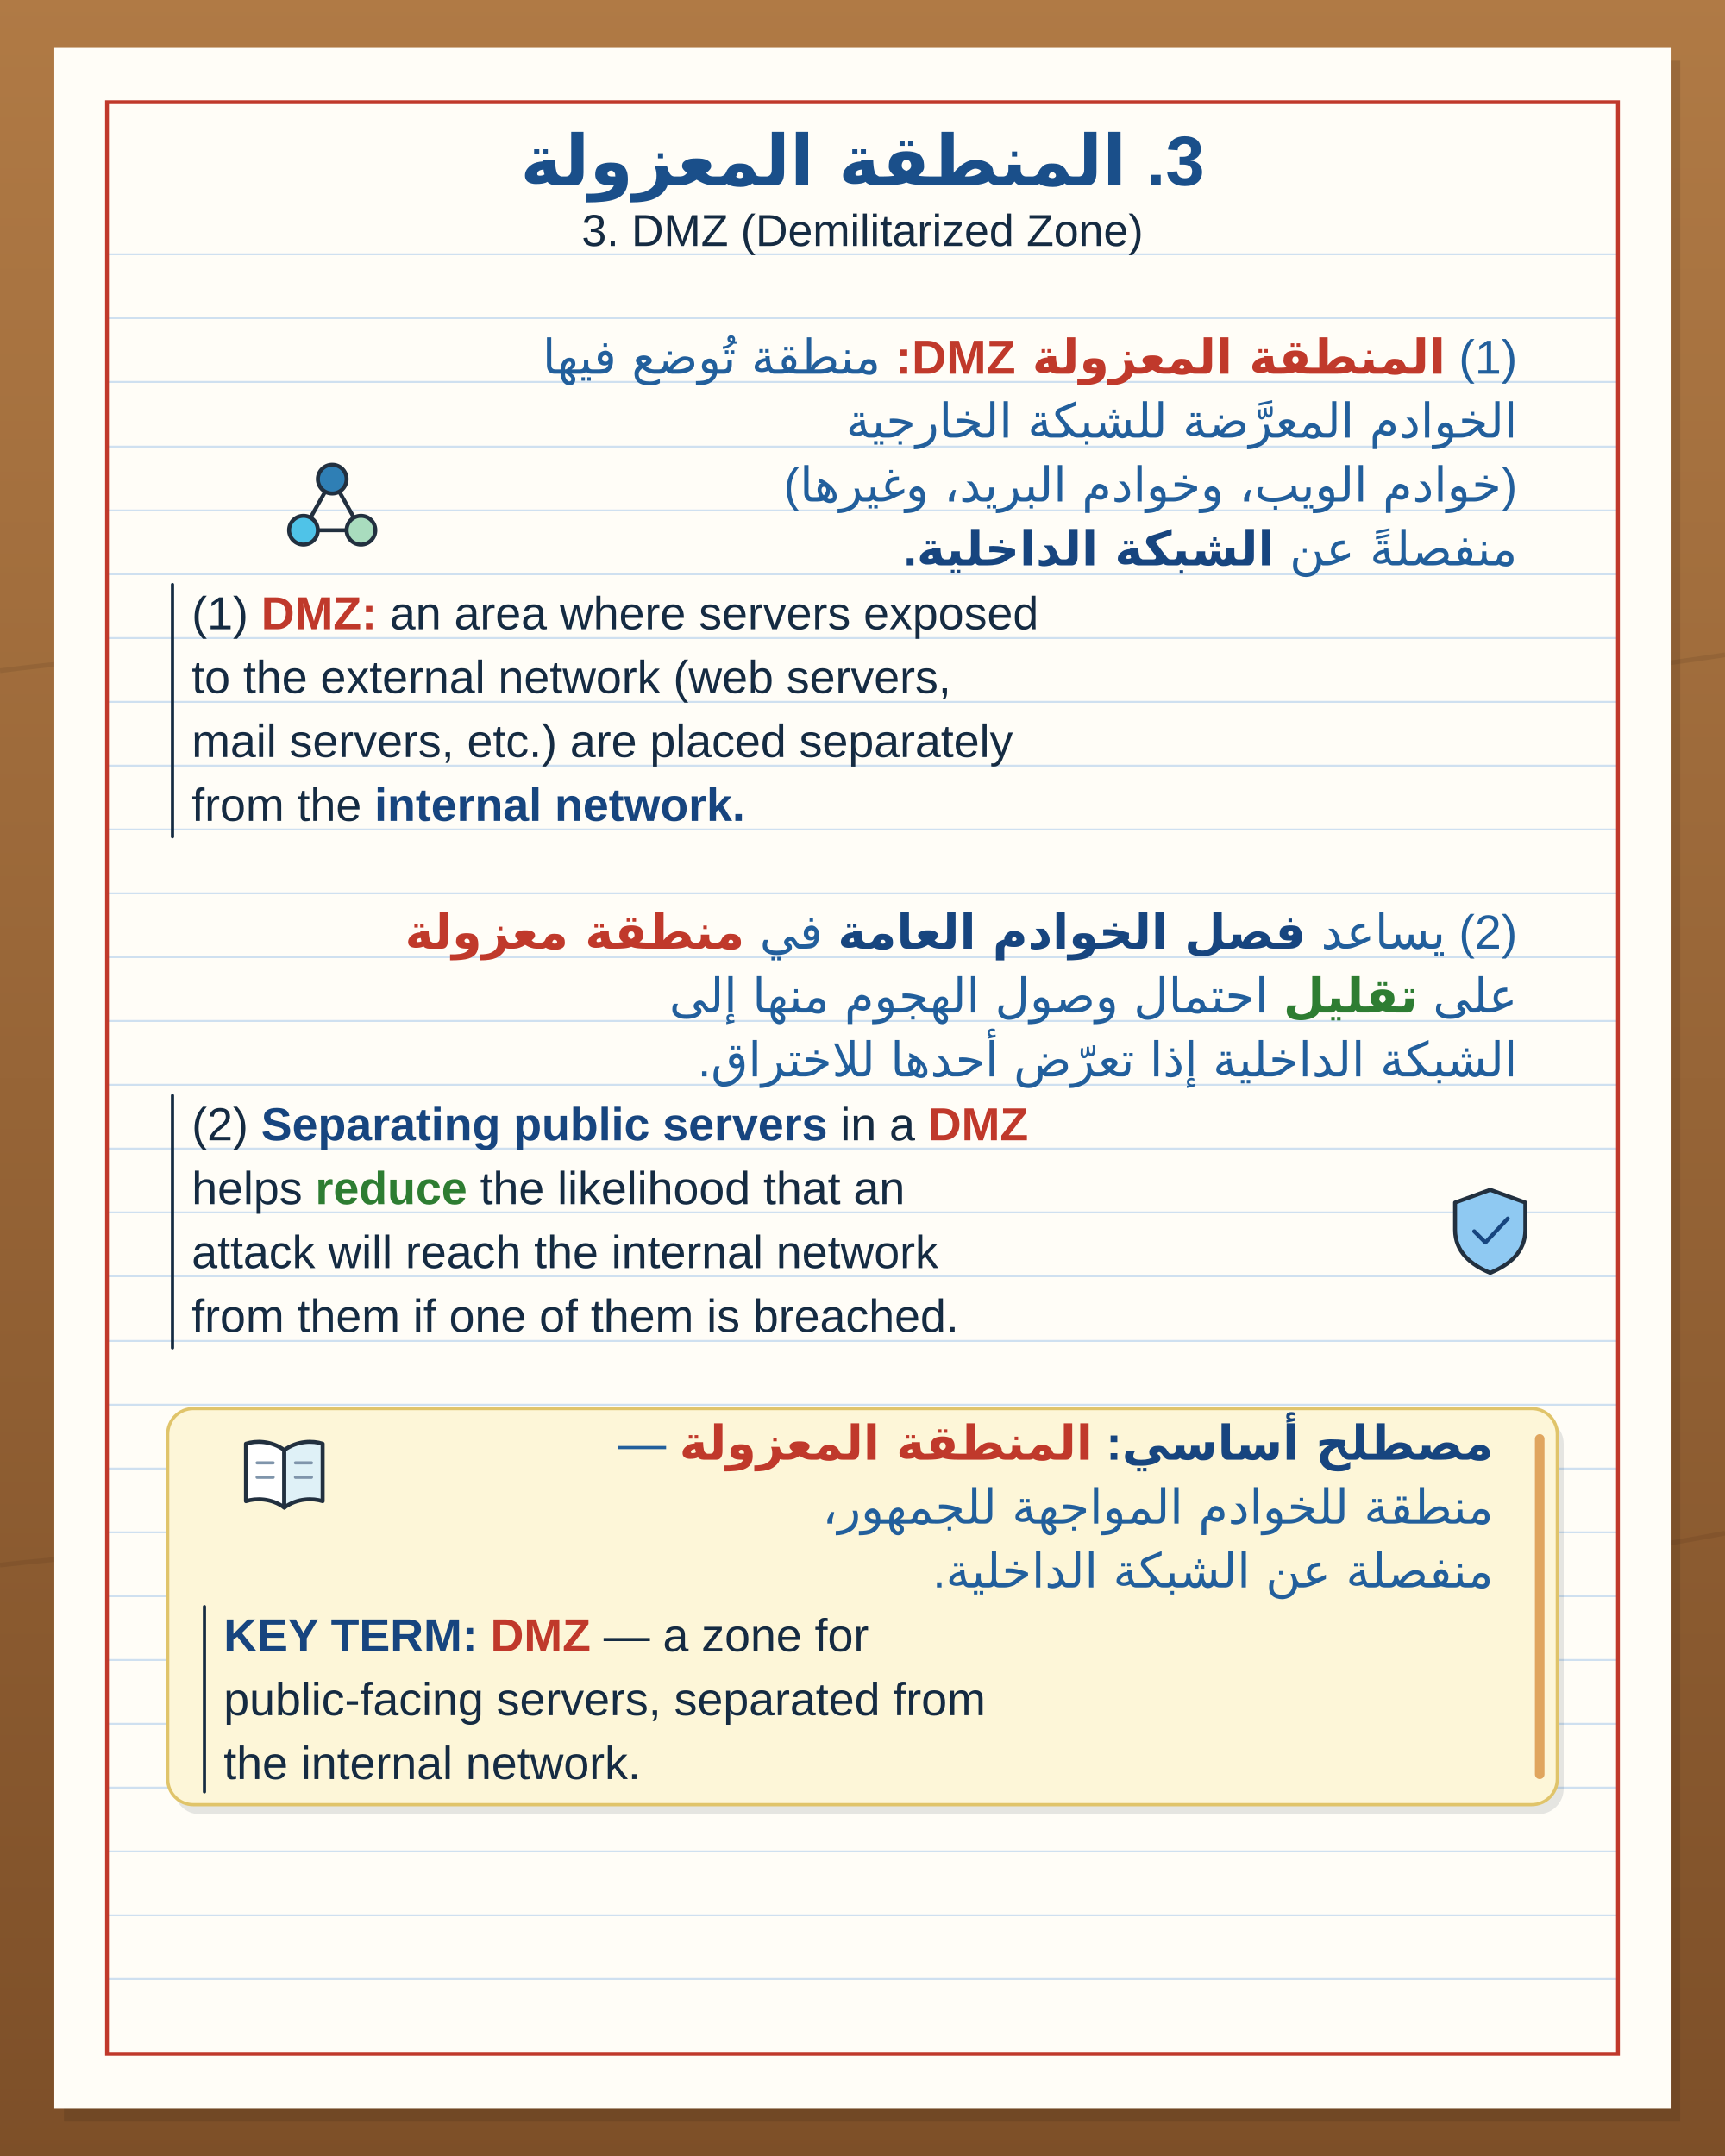
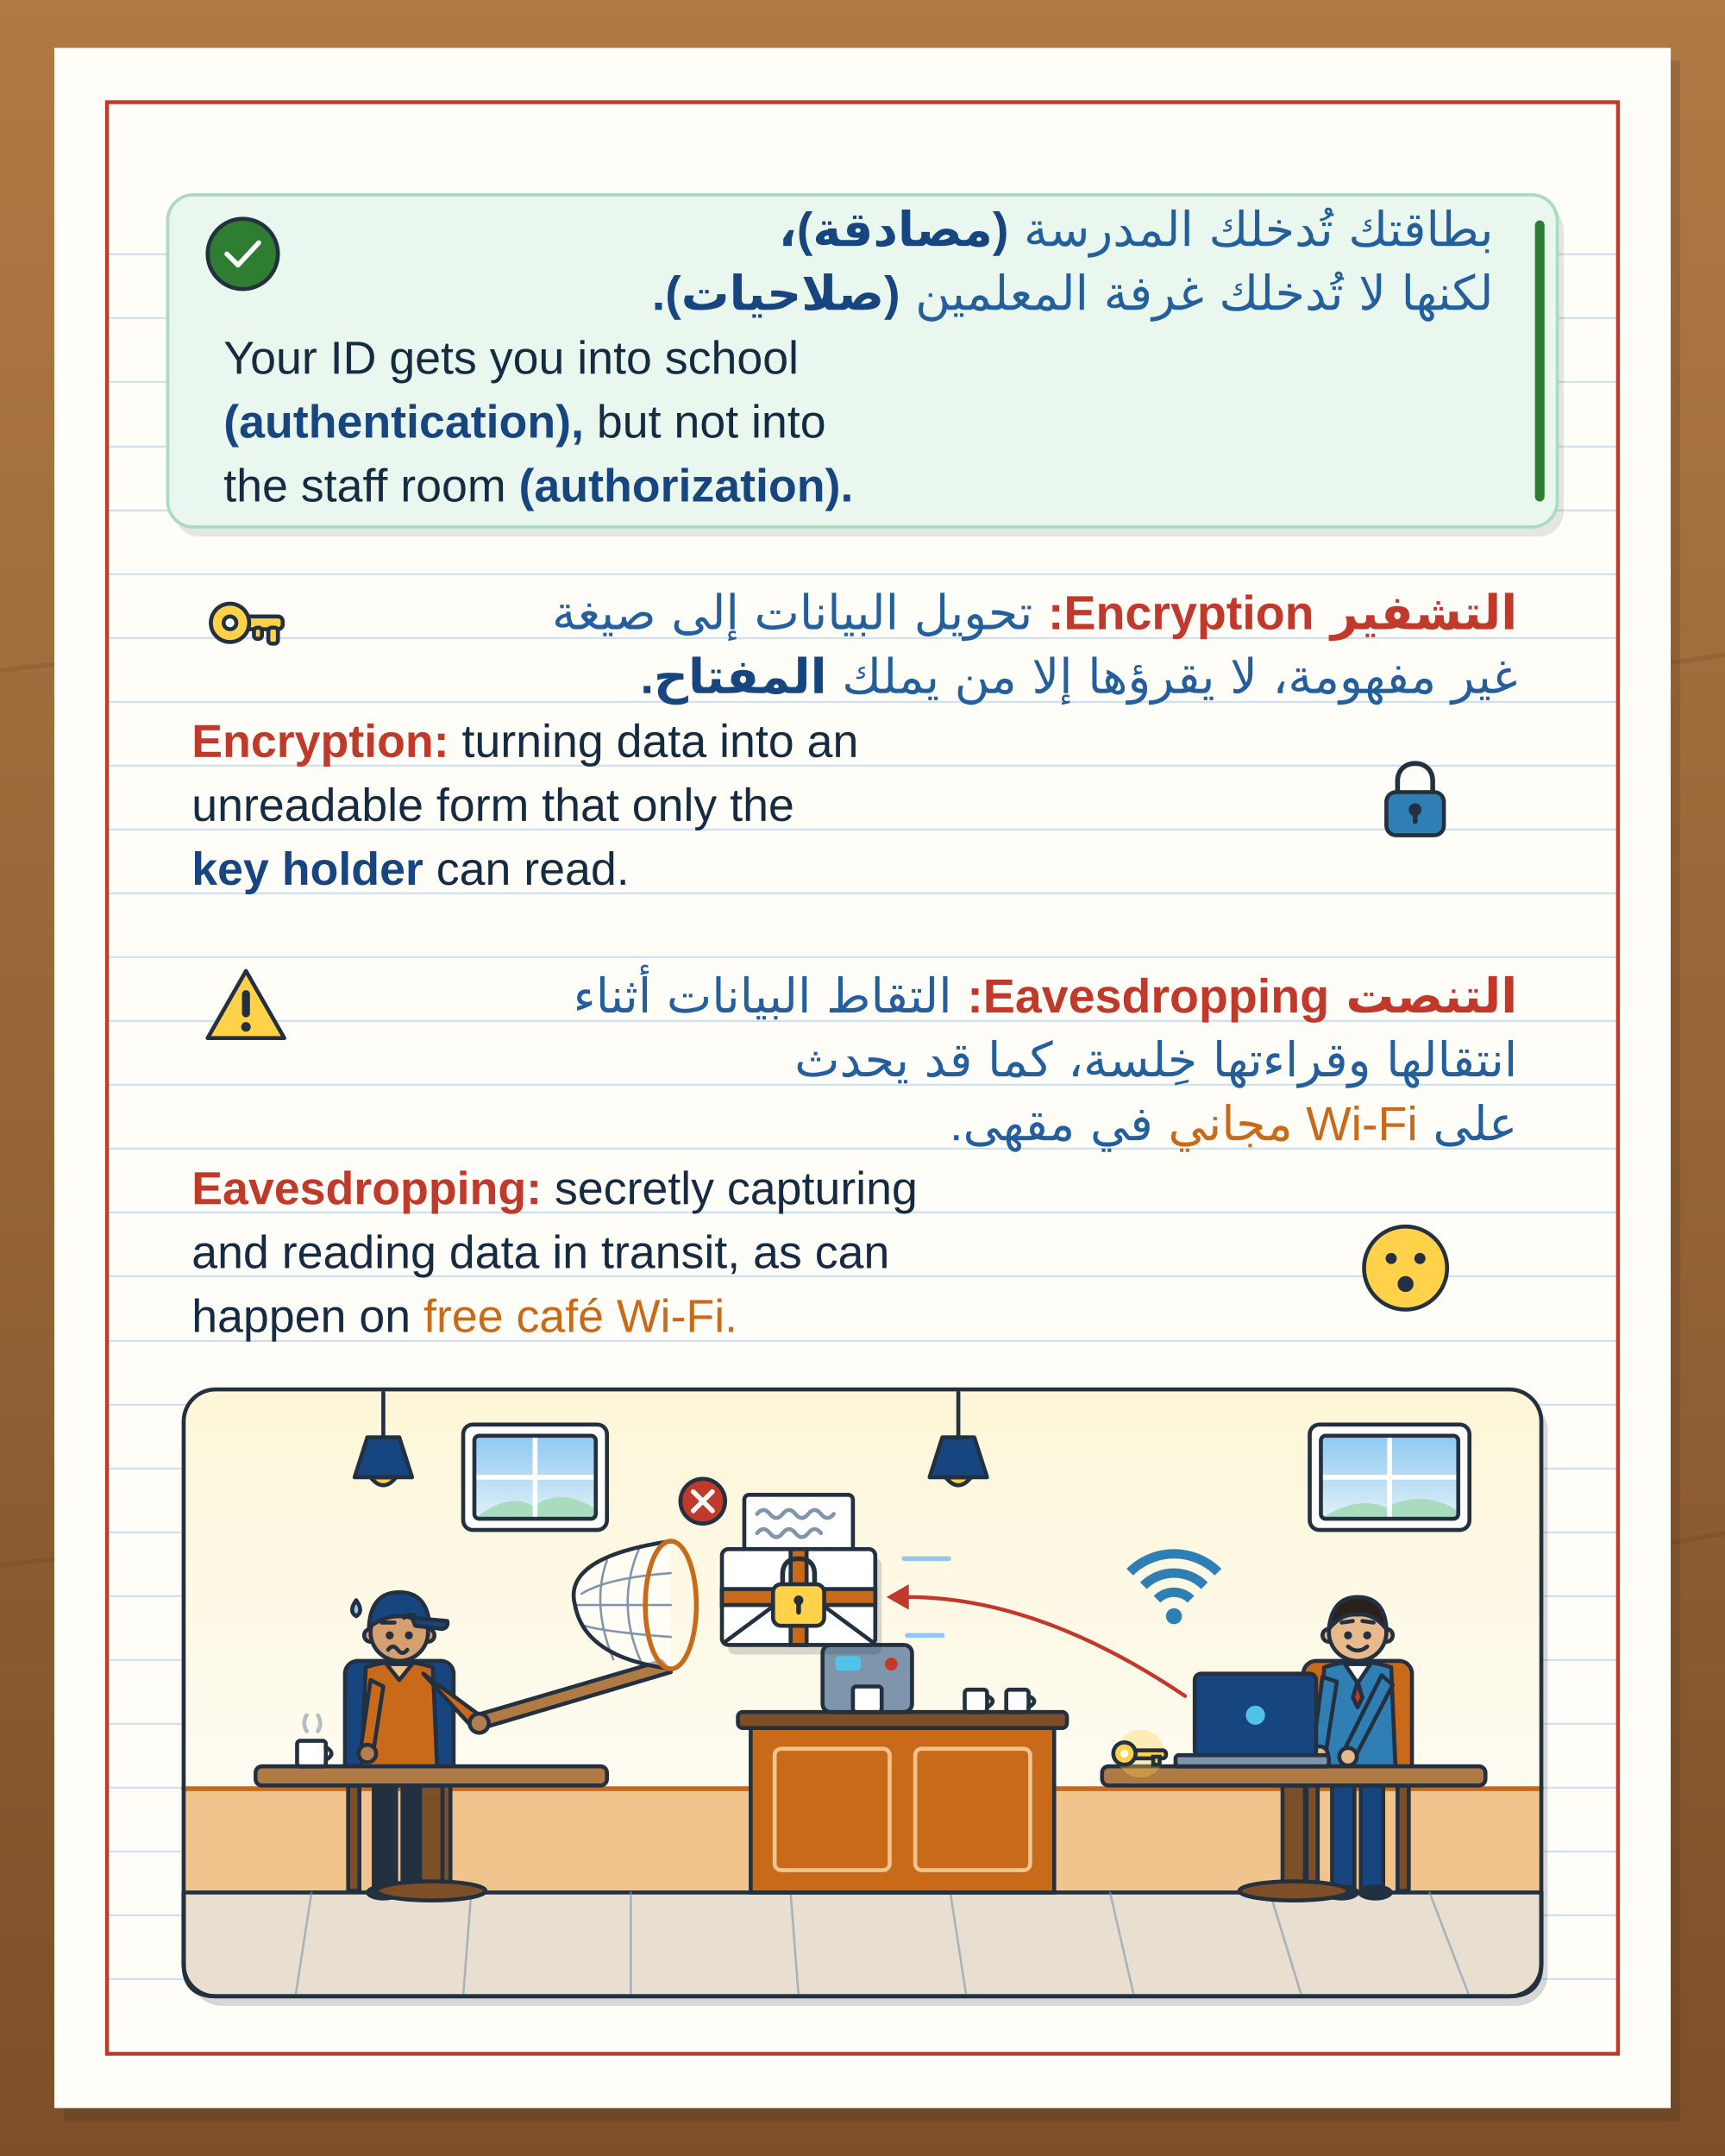
<svg xmlns="http://www.w3.org/2000/svg" width="1080" height="1350" viewBox="0 0 1080 1350" preserveAspectRatio="xMidYMid meet" style="width:100%;height:auto;max-width:1080px;display:block;margin:0 auto;">
  <defs>
    <linearGradient id="pmDesk" x1="0" y1="0" x2="0" y2="1">
      <stop offset="0" stop-color="#b07a45" />
      <stop offset="1" stop-color="#7d4f28" />
    </linearGradient>
    <pattern id="pmRules" x="0" y="120" width="1080" height="40" patternUnits="userSpaceOnUse">
      <line x1="0" y1="39.5" x2="1080" y2="39.5" stroke="#cfe0f0" stroke-width="1.4" />
    </pattern>
  </defs>
  <rect x="0" y="0" width="1080" height="1350" fill="url(#pmDesk)" />
  <path d="M0 420 C 300 380, 700 470, 1080 410" fill="none" stroke="#3a2411" stroke-width="3" opacity=".12" />
  <path d="M0 980 C 350 940, 720 1030, 1080 960" fill="none" stroke="#3a2411" stroke-width="3" opacity=".12" />
  <rect x="40" y="38" width="1012" height="1290" fill="#3a2411" opacity=".18" />
  <rect x="34" y="30" width="1012" height="1290" fill="#fffdf7" />
  <rect x="67" y="120" width="946" height="1152" fill="url(#pmRules)" />
  <rect x="67" y="64" width="946" height="1222" fill="none" stroke="#c0392b" stroke-width="2.4" />
-   <rect x="109" y="888" width="870" height="248" rx="16" fill="#22303f" opacity=".12" />
-   <rect x="105" y="882" width="870" height="248" rx="16" fill="#fdf6d8" stroke="#e0c46a" stroke-width="2" />
-   <rect x="961" y="898" width="6" height="216" rx="3" fill="#e0a55e" />
-   <line x1="108" y1="366" x2="108" y2="524" stroke="#152b42" stroke-width="2" stroke-linecap="round" />
-   <line x1="108" y1="686" x2="108" y2="844" stroke="#152b42" stroke-width="2" stroke-linecap="round" />
-   <line x1="128" y1="1006" x2="128" y2="1122" stroke="#152b42" stroke-width="2" stroke-linecap="round" />
-   <g transform="translate(180 288)">
-     <line x1="28" y1="12" x2="10" y2="44" stroke="#22303f" stroke-width="2.5" stroke-linecap="round" />
-     <line x1="28" y1="12" x2="46" y2="44" stroke="#22303f" stroke-width="2.5" stroke-linecap="round" />
-     <line x1="10" y1="44" x2="46" y2="44" stroke="#22303f" stroke-width="2.5" stroke-linecap="round" />
-     <circle cx="28" cy="12" r="9" fill="#2f7fb5" stroke="#22303f" stroke-width="2.5" />
-     <circle cx="10" cy="44" r="9" fill="#4fc3e8" stroke="#22303f" stroke-width="2.5" />
-     <circle cx="46" cy="44" r="9" fill="#a9dcbe" stroke="#22303f" stroke-width="2.5" />
-   </g>
-   <g transform="translate(905 742)">
-     <path d="M28 3 L50 11 L50 28 C50 42 40 50 28 55 C16 50 6 42 6 28 L6 11 Z" fill="#8fc9f2" stroke="#22303f" stroke-width="2.5" stroke-linejoin="round" />
-     <path d="M18 29 L25 36 L39 21" fill="none" stroke="#17457f" stroke-width="2.5" stroke-linecap="round" stroke-linejoin="round" />
-   </g>
-   <g transform="translate(150 894)">
-     <path d="M28 14 C20 8 10 8 4 10 L4 46 C10 44 20 44 28 50 Z" fill="#ffffff" stroke="#22303f" stroke-width="2.5" stroke-linejoin="round" />
-     <path d="M28 14 C36 8 46 8 52 10 L52 46 C46 44 36 44 28 50 Z" fill="#dff1f7" stroke="#22303f" stroke-width="2.5" stroke-linejoin="round" />
-     <line x1="11" y1="22" x2="21" y2="22" stroke="#7f95ab" stroke-width="2" stroke-linecap="round" />
-     <line x1="11" y1="31" x2="21" y2="31" stroke="#7f95ab" stroke-width="2" stroke-linecap="round" />
-     <line x1="35" y1="22" x2="45" y2="22" stroke="#7f95ab" stroke-width="2" stroke-linecap="round" />
-     <line x1="35" y1="31" x2="45" y2="31" stroke="#7f95ab" stroke-width="2" stroke-linecap="round" />
-   </g>
-   <text x="540" y="116" direction="rtl" unicode-bidi="plaintext" text-anchor="middle" font-family="Tahoma, Arial, Segoe UI, sans-serif" font-size="44" font-weight="bold" fill="#1a4f8a">3. المنطقة المعزولة</text>
-   <text x="540" y="154" direction="ltr" unicode-bidi="plaintext" text-anchor="middle" font-family="Segoe Print, Comic Sans MS, Arial, sans-serif" font-size="28" fill="#152b42">3. DMZ (Demilitarized Zone)</text>
-   <text x="950" y="234" direction="rtl" unicode-bidi="plaintext" text-anchor="start" font-family="Tahoma, Arial, Segoe UI, sans-serif" font-size="30" fill="#225f9c">
-     <tspan x="950" dy="0">(1) <tspan font-weight="bold" fill="#c0392b">المنطقة المعزولة DMZ:</tspan> منطقة تُوضع فيها</tspan>
-     <tspan x="950" dy="40">الخوادم المعرَّضة للشبكة الخارجية</tspan>
-     <tspan x="950" dy="40">(خوادم الويب، وخوادم البريد، وغيرها)</tspan>
-     <tspan x="950" dy="40">منفصلةً عن <tspan font-weight="bold" fill="#17457f">الشبكة الداخلية.</tspan>
-     </tspan>
-   </text>
-   <text x="120" y="394" direction="ltr" unicode-bidi="plaintext" text-anchor="start" font-family="Segoe Print, Comic Sans MS, Arial, sans-serif" font-size="29" fill="#152b42">
-     <tspan x="120" dy="0">(1) <tspan font-weight="bold" fill="#c0392b">DMZ:</tspan> an area where servers exposed</tspan>
-     <tspan x="120" dy="40">to the external network (web servers,</tspan>
-     <tspan x="120" dy="40">mail servers, etc.) are placed separately</tspan>
-     <tspan x="120" dy="40">from the <tspan font-weight="bold" fill="#17457f">internal network.</tspan>
-     </tspan>
-   </text>
-   <text x="950" y="594" direction="rtl" unicode-bidi="plaintext" text-anchor="start" font-family="Tahoma, Arial, Segoe UI, sans-serif" font-size="30" fill="#225f9c">
-     <tspan x="950" dy="0">(2) يساعد <tspan font-weight="bold" fill="#17457f">فصل الخوادم العامة</tspan> في <tspan font-weight="bold" fill="#c0392b">منطقة معزولة</tspan>
-     </tspan>
-     <tspan x="950" dy="40">على <tspan font-weight="bold" fill="#2e7d32">تقليل</tspan> احتمال وصول الهجوم منها إلى</tspan>
-     <tspan x="950" dy="40">الشبكة الداخلية إذا تعرّض أحدها للاختراق.</tspan>
-   </text>
-   <text x="120" y="714" direction="ltr" unicode-bidi="plaintext" text-anchor="start" font-family="Segoe Print, Comic Sans MS, Arial, sans-serif" font-size="29" fill="#152b42">
-     <tspan x="120" dy="0">(2) <tspan font-weight="bold" fill="#17457f">Separating public servers</tspan> in a <tspan font-weight="bold" fill="#c0392b">DMZ</tspan>
-     </tspan>
-     <tspan x="120" dy="40">helps <tspan font-weight="bold" fill="#2e7d32">reduce</tspan> the likelihood that an</tspan>
-     <tspan x="120" dy="40">attack will reach the internal network</tspan>
-     <tspan x="120" dy="40">from them if one of them is breached.</tspan>
-   </text>
-   <text x="935" y="914" direction="rtl" unicode-bidi="plaintext" text-anchor="start" font-family="Tahoma, Arial, Segoe UI, sans-serif" font-size="30" fill="#225f9c">
-     <tspan x="935" dy="0">
-       <tspan font-weight="bold" fill="#17457f">مصطلح أساسي:</tspan>
-       <tspan font-weight="bold" fill="#c0392b">المنطقة المعزولة</tspan> —</tspan>
-     <tspan x="935" dy="40">منطقة للخوادم المواجهة للجمهور،</tspan>
-     <tspan x="935" dy="40">منفصلة عن الشبكة الداخلية.</tspan>
-   </text>
-   <text x="140" y="1034" direction="ltr" unicode-bidi="plaintext" text-anchor="start" font-family="Segoe Print, Comic Sans MS, Arial, sans-serif" font-size="29" fill="#152b42">
-     <tspan x="140" dy="0">
-       <tspan font-weight="bold" fill="#17457f">KEY TERM:</tspan>
-       <tspan font-weight="bold" fill="#c0392b">DMZ</tspan> — a zone for</tspan>
-     <tspan x="140" dy="40">public-facing servers, separated from</tspan>
-     <tspan x="140" dy="40">the internal network.</tspan>
+   <g>
+     <rect x="109" y="128" width="870" height="208" rx="16" fill="#22303f" opacity=".12" />
+     <rect x="105" y="122" width="870" height="208" rx="16" fill="#e9f7ee" stroke="#a9dcbe" stroke-width="2" />
+     <rect x="961" y="138" width="6" height="176" rx="3" fill="#2e7d32" />
+   </g>
+   <g>
+     <defs>
+       <linearGradient id="ilCafeWall" x1="0" y1="0" x2="0" y2="1">
+         <stop offset="0" stop-color="#fdf6d8" />
+         <stop offset="1" stop-color="#ffffff" />
+       </linearGradient>
+       <linearGradient id="ilCafeSky" x1="0" y1="0" x2="0" y2="1">
+         <stop offset="0" stop-color="#8fc9f2" />
+         <stop offset="1" stop-color="#dff1f7" />
+       </linearGradient>
+     </defs>
+     <rect x="119" y="876" width="850" height="380" rx="20" fill="#22303f" opacity=".18" />
+     <path d="M135 870 H945 Q965 870 965 890 V1230 Q965 1250 945 1250 H135 Q115 1250 115 1230 V890 Q115 870 135 870 Z" fill="url(#ilCafeWall)" />
+     <rect x="290" y="892" width="90" height="66" rx="6" fill="#ffffff" stroke="#22303f" stroke-width="2.5" />
+     <rect x="297" y="899" width="76" height="52" rx="3" fill="url(#ilCafeSky)" />
+     <path d="M297 951 Q318 934 334 943 Q352 931 373 945 V951 Z" fill="#a9dcbe" />
+     <path d="M335 899 V951 M297 925 H373" fill="none" stroke="#ffffff" stroke-width="3" stroke-linecap="round" />
+     <rect x="297" y="899" width="76" height="52" rx="3" fill="none" stroke="#22303f" stroke-width="2.5" />
+     <rect x="820" y="892" width="100" height="66" rx="6" fill="#ffffff" stroke="#22303f" stroke-width="2.5" />
+     <rect x="827" y="899" width="86" height="52" rx="3" fill="url(#ilCafeSky)" />
+     <path d="M827 951 Q850 936 868 944 Q890 932 913 946 V951 Z" fill="#a9dcbe" />
+     <path d="M870 899 V951 M827 925 H913" fill="none" stroke="#ffffff" stroke-width="3" stroke-linecap="round" />
+     <rect x="827" y="899" width="86" height="52" rx="3" fill="none" stroke="#22303f" stroke-width="2.5" />
+     <line x1="240" y1="872" x2="240" y2="900" stroke="#22303f" stroke-width="2.5" stroke-linecap="round" />
+     <path d="M232 925 Q240 935 248 925 Z" fill="#ffd24a" stroke="#22303f" stroke-width="2.5" stroke-linejoin="round" />
+     <polygon points="222,925 258,925 250,900 230,900" fill="#17457f" stroke="#22303f" stroke-width="2.5" stroke-linejoin="round" />
+     <line x1="600" y1="872" x2="600" y2="900" stroke="#22303f" stroke-width="2.5" stroke-linecap="round" />
+     <path d="M592 925 Q600 935 608 925 Z" fill="#ffd24a" stroke="#22303f" stroke-width="2.5" stroke-linejoin="round" />
+     <polygon points="582,925 618,925 610,900 590,900" fill="#17457f" stroke="#22303f" stroke-width="2.5" stroke-linejoin="round" />
+     <rect x="115" y="1120" width="850" height="65" fill="#f0c48c" />
+     <path d="M115 1120 H965" fill="none" stroke="#c96a1b" stroke-width="3" stroke-linecap="round" />
+     <path d="M115 1185 H965 V1230 Q965 1250 945 1250 H135 Q115 1250 115 1230 Z" fill="#e8dfd1" stroke="#22303f" stroke-width="2.5" stroke-linejoin="round" />
+     <path d="M195 1185 L185 1250 M295 1185 L290 1250 M395 1185 L395 1250 M495 1185 L500 1250 M595 1185 L605 1250 M695 1185 L710 1250 M795 1185 L815 1250 M895 1185 L920 1250" fill="none" stroke="#7f95ab" stroke-width="1.4" stroke-linecap="round" opacity=".6" />
+     <rect x="470" y="1080" width="190" height="105" fill="#c96a1b" stroke="#22303f" stroke-width="2.5" />
+     <rect x="485" y="1095" width="72" height="76" rx="4" fill="none" stroke="#f0c48c" stroke-width="2.5" />
+     <rect x="573" y="1095" width="72" height="76" rx="4" fill="none" stroke="#f0c48c" stroke-width="2.5" />
+     <rect x="462" y="1072" width="206" height="10" rx="3" fill="#7d4f28" stroke="#22303f" stroke-width="2.5" />
+     <rect x="515" y="1030" width="56" height="42" rx="5" fill="#7f95ab" stroke="#22303f" stroke-width="2.5" />
+     <rect x="523" y="1037" width="16" height="9" rx="2" fill="#4fc3e8" />
+     <circle cx="558" cy="1042" r="4" fill="#c0392b" />
+     <rect x="534" y="1056" width="18" height="16" rx="2" fill="#ffffff" stroke="#22303f" stroke-width="2.5" />
+     <rect x="604" y="1058" width="14" height="14" rx="2" fill="#ffffff" stroke="#22303f" stroke-width="2.5" />
+     <path d="M618 1062 Q625 1065 618 1069" fill="none" stroke="#22303f" stroke-width="2.5" stroke-linecap="round" />
+     <rect x="630" y="1058" width="14" height="14" rx="2" fill="#ffffff" stroke="#22303f" stroke-width="2.5" />
+     <path d="M644 1062 Q651 1065 644 1069" fill="none" stroke="#22303f" stroke-width="2.5" stroke-linecap="round" />
+     <path d="M705.3 982.3 A42 42 0 0 1 764.7 982.3 L760.5 986.5 A36 36 0 0 0 709.5 986.5 Z" fill="#2f7fb5" />
+     <path d="M713.8 990.8 A30 30 0 0 1 756.2 990.8 L752 995 A24 24 0 0 0 718 995 Z" fill="#2f7fb5" />
+     <path d="M722.3 999.3 A18 18 0 0 1 747.7 999.3 L743.5 1003.5 A12 12 0 0 0 726.5 1003.5 Z" fill="#2f7fb5" />
+     <circle cx="735" cy="1012" r="5" fill="#2f7fb5" />
+     <polygon points="414,1040 420,1047 302,1082 298,1074" fill="#b07a45" stroke="#22303f" stroke-width="2.5" stroke-linejoin="round" />
+     <g transform="translate(250 1022)">
+       <rect x="-34" y="18" width="68" height="74" rx="8" fill="#17457f" stroke="#22303f" stroke-width="2.5" />
+       <rect x="-32" y="96" width="7" height="66" fill="#7d4f28" stroke="#22303f" stroke-width="2.5" />
+       <rect x="25" y="96" width="7" height="66" fill="#7d4f28" stroke="#22303f" stroke-width="2.5" />
+       <rect x="-16" y="92" width="14" height="70" fill="#22303f" stroke="#22303f" stroke-width="2.5" />
+       <rect x="2" y="92" width="14" height="70" fill="#22303f" stroke="#22303f" stroke-width="2.5" />
+       <ellipse cx="-10" cy="163" rx="11" ry="5" fill="#22303f" />
+       <ellipse cx="11" cy="163" rx="11" ry="5" fill="#22303f" />
+       <rect x="-5" y="13" width="10" height="9" fill="#d59f6f" stroke="#22303f" stroke-width="2.5" />
+       <path d="M-21 22 Q0 15 21 22 L24 92 H-24 Z" fill="#c96a1b" stroke="#22303f" stroke-width="2.5" stroke-linejoin="round" />
+       <path d="M-8 20 L0 30 L8 20 Z" fill="#f0c48c" stroke="#22303f" stroke-width="2.5" stroke-linejoin="round" />
+       <path d="M-18 30 L-24 72 L-16 73 L-10 34 Z" fill="#c96a1b" stroke="#22303f" stroke-width="2.5" stroke-linejoin="round" />
+       <circle cx="-20" cy="76" r="5.5" fill="#b57e50" stroke="#22303f" stroke-width="2.5" />
+       <polygon points="15,26 23,32 53,54 47,61" fill="#c96a1b" stroke="#22303f" stroke-width="2.5" stroke-linejoin="round" />
+       <circle cx="50" cy="57" r="6" fill="#b57e50" stroke="#22303f" stroke-width="2.5" />
+       <circle cx="-18" cy="2" r="4" fill="#d59f6f" stroke="#22303f" stroke-width="2.5" />
+       <circle cx="18" cy="2" r="4" fill="#d59f6f" stroke="#22303f" stroke-width="2.5" />
+       <circle cx="0" cy="0" r="18" fill="#d59f6f" stroke="#22303f" stroke-width="2.5" />
+       <path d="M-19 -3 Q-18 -25 0 -25 Q18 -25 19 -3 Q10 -10 0 -10 Q-10 -10 -19 -3 Z" fill="#17457f" stroke="#22303f" stroke-width="2.5" stroke-linejoin="round" />
+       <path d="M8 -9 L30 -7 Q31 -3 27 -2 L10 -4 Z" fill="#17457f" stroke="#22303f" stroke-width="2.5" stroke-linejoin="round" />
+       <path d="M-11 -6 L-3 -6 M3 -9 Q7 -13 11 -9" fill="none" stroke="#22303f" stroke-width="2.5" stroke-linecap="round" />
+       <circle cx="-6" cy="2" r="2.5" fill="#22303f" />
+       <circle cx="6" cy="2" r="2.5" fill="#22303f" />
+       <path d="M-7 11 Q-4 7 -1 11 T5 11" fill="none" stroke="#22303f" stroke-width="2.5" stroke-linecap="round" />
+       <path d="M-27 -20 Q-22 -13 -27 -10 Q-32 -13 -27 -20 Z" fill="#8fc9f2" stroke="#22303f" stroke-width="2.5" stroke-linejoin="round" />
+     </g>
+     <rect x="263" y="1118" width="14" height="64" fill="#7d4f28" stroke="#22303f" stroke-width="2.5" />
+     <ellipse cx="270" cy="1184" rx="34" ry="6" fill="#7d4f28" stroke="#22303f" stroke-width="2.5" />
+     <rect x="160" y="1106" width="220" height="12" rx="4" fill="#b07a45" stroke="#22303f" stroke-width="2.5" />
+     <rect x="186" y="1090" width="18" height="16" rx="2" fill="#ffffff" stroke="#22303f" stroke-width="2.5" />
+     <path d="M204 1094 Q211 1098 204 1102" fill="none" stroke="#22303f" stroke-width="2.5" stroke-linecap="round" />
+     <path d="M192 1084 Q189 1079 192 1074 M199 1084 Q202 1079 199 1074" fill="none" stroke="#7f95ab" stroke-width="2.5" stroke-linecap="round" opacity=".6" />
+     <g transform="translate(850 1022)">
+       <rect x="-34" y="18" width="68" height="74" rx="8" fill="#c96a1b" stroke="#22303f" stroke-width="2.5" />
+       <rect x="-32" y="96" width="7" height="66" fill="#7d4f28" stroke="#22303f" stroke-width="2.5" />
+       <rect x="25" y="96" width="7" height="66" fill="#7d4f28" stroke="#22303f" stroke-width="2.5" />
+       <rect x="-16" y="92" width="14" height="70" fill="#17457f" stroke="#22303f" stroke-width="2.5" />
+       <rect x="2" y="92" width="14" height="70" fill="#17457f" stroke="#22303f" stroke-width="2.5" />
+       <ellipse cx="-10" cy="163" rx="11" ry="5" fill="#22303f" />
+       <ellipse cx="11" cy="163" rx="11" ry="5" fill="#22303f" />
+       <rect x="-5" y="13" width="10" height="9" fill="#e8b98d" stroke="#22303f" stroke-width="2.5" />
+       <path d="M-21 22 Q0 15 21 22 L24 92 H-24 Z" fill="#2f7fb5" stroke="#22303f" stroke-width="2.5" stroke-linejoin="round" />
+       <path d="M-8 20 L0 32 L8 20 Z" fill="#ffffff" stroke="#22303f" stroke-width="2.5" stroke-linejoin="round" />
+       <path d="M0 31 L-3 41 L0 47 L3 41 Z" fill="#c0392b" stroke="#22303f" stroke-width="2.5" stroke-linejoin="round" />
+       <polygon points="-22,28 -13,31 -20,76 -28,74" fill="#2f7fb5" stroke="#22303f" stroke-width="2.5" stroke-linejoin="round" />
+       <polygon points="15,27 22,33 -2,79 -9,75" fill="#2f7fb5" stroke="#22303f" stroke-width="2.5" stroke-linejoin="round" />
+       <circle cx="-24" cy="77" r="5.5" fill="#e8b98d" stroke="#22303f" stroke-width="2.5" />
+       <circle cx="-6" cy="78" r="5.5" fill="#e8b98d" stroke="#22303f" stroke-width="2.5" />
+       <circle cx="-18" cy="2" r="4" fill="#e8b98d" stroke="#22303f" stroke-width="2.5" />
+       <circle cx="18" cy="2" r="4" fill="#e8b98d" stroke="#22303f" stroke-width="2.5" />
+       <circle cx="0" cy="0" r="18" fill="#e8b98d" stroke="#22303f" stroke-width="2.5" />
+       <path d="M-18 -2 Q-16 -22 0 -22 Q17 -22 18 -2 Q10 -12 0 -11 Q-10 -12 -18 -2 Z" fill="#2b211c" stroke="#22303f" stroke-width="2.5" stroke-linejoin="round" />
+       <path d="M-10 -6 L-3 -7 M3 -7 L10 -6" fill="none" stroke="#22303f" stroke-width="2.5" stroke-linecap="round" />
+       <circle cx="-6" cy="2" r="2.5" fill="#22303f" />
+       <circle cx="6" cy="2" r="2.5" fill="#22303f" />
+       <path d="M-6 9 Q0 14 6 9" fill="none" stroke="#22303f" stroke-width="2.5" stroke-linecap="round" />
+     </g>
+     <rect x="803" y="1118" width="14" height="64" fill="#7d4f28" stroke="#22303f" stroke-width="2.5" />
+     <ellipse cx="810" cy="1184" rx="34" ry="6" fill="#7d4f28" stroke="#22303f" stroke-width="2.5" />
+     <rect x="690" y="1106" width="240" height="12" rx="4" fill="#b07a45" stroke="#22303f" stroke-width="2.5" />
+     <rect x="748" y="1048" width="76" height="52" rx="4" fill="#17457f" stroke="#22303f" stroke-width="2.5" />
+     <circle cx="786" cy="1074" r="6" fill="#4fc3e8" />
+     <rect x="736" y="1099" width="96" height="7" rx="2" fill="#7f95ab" stroke="#22303f" stroke-width="2.5" />
+     <circle cx="714" cy="1098" r="15" fill="#ffd24a" opacity=".35" />
+     <rect x="710" y="1096" width="20" height="5" rx="2" fill="#ffd24a" stroke="#22303f" stroke-width="2.5" />
+     <rect x="722" y="1100" width="4" height="5" fill="#ffd24a" stroke="#22303f" stroke-width="2.5" />
+     <circle cx="704" cy="1098" r="7" fill="#ffd24a" stroke="#22303f" stroke-width="2.5" />
+     <circle cx="704" cy="1098" r="2.5" fill="#ffffff" />
+     <path d="M742 1062 Q650 1000 568 1000" fill="none" stroke="#c0392b" stroke-width="2.4" stroke-linecap="round" />
+     <polygon points="555,1000 569,992 569,1008" fill="#c0392b" />
+     <path d="M566 976 H594 M568 1024 H590" fill="none" stroke="#8fc9f2" stroke-width="3" stroke-linecap="round" />
+     <path d="M420 965 Q352 975 360 1005 Q366 1038 420 1045 Z" fill="#ffffff" opacity=".6" />
+     <path d="M420 985 Q380 988 364 998 M420 1005 H360 M420 1025 Q380 1022 366 1018 M400 970 Q385 1005 402 1042 M380 977 Q370 1005 384 1039" fill="none" stroke="#7f95ab" stroke-width="1.4" stroke-linecap="round" />
+     <path d="M420 965 Q352 975 360 1005 Q366 1038 420 1045" fill="none" stroke="#22303f" stroke-width="2.5" stroke-linecap="round" />
+     <ellipse cx="420" cy="1005" rx="16" ry="40" fill="none" stroke="#c96a1b" stroke-width="3" />
+     <rect x="456" y="976" width="96" height="60" rx="4" fill="#22303f" opacity=".18" />
+     <rect x="466" y="936" width="68" height="50" rx="3" fill="#ffffff" stroke="#22303f" stroke-width="2.5" />
+     <path d="M474 948 q4 -5 8 0 t8 0 t8 0 t8 0 t8 0 t8 0" fill="none" stroke="#7f95ab" stroke-width="2.5" stroke-linecap="round" />
+     <path d="M474 960 q4 -5 8 0 t8 0 t8 0 t8 0 t8 0" fill="none" stroke="#7f95ab" stroke-width="2.5" stroke-linecap="round" />
+     <rect x="452" y="970" width="96" height="60" rx="4" fill="#ffffff" stroke="#22303f" stroke-width="2.5" />
+     <path d="M454 1028 L500 994 L546 1028" fill="none" stroke="#22303f" stroke-width="2.5" stroke-linecap="round" stroke-linejoin="round" />
+     <rect x="495" y="970" width="10" height="60" fill="#c96a1b" stroke="#22303f" stroke-width="2.5" />
+     <rect x="452" y="995" width="96" height="10" fill="#c96a1b" stroke="#22303f" stroke-width="2.5" />
+     <path d="M490 996 V986 Q490 976 500 976 Q510 976 510 986 V996" fill="none" stroke="#22303f" stroke-width="3" stroke-linecap="round" />
+     <rect x="484" y="992" width="32" height="26" rx="5" fill="#ffd24a" stroke="#22303f" stroke-width="2.5" />
+     <circle cx="500" cy="1002" r="3" fill="#22303f" />
+     <rect x="498.5" y="1003" width="3" height="8" rx="1.5" fill="#22303f" />
+     <circle cx="440" cy="940" r="14" fill="#c0392b" stroke="#22303f" stroke-width="2.5" />
+     <path d="M434 934 L446 946 M446 934 L434 946" fill="none" stroke="#ffffff" stroke-width="3" stroke-linecap="round" />
+     <rect x="115" y="870" width="850" height="380" rx="20" fill="none" stroke="#22303f" stroke-width="2.5" />
+   </g>
+   <g transform="translate(127 134)">
+     <circle cx="25" cy="25" r="22" fill="#2e7d32" stroke="#22303f" stroke-width="2.5" />
+     <path d="M15 25 L22 32 L35 18" fill="none" stroke="#ffffff" stroke-width="3" stroke-linecap="round" stroke-linejoin="round" />
+   </g>
+   <g transform="translate(128 364)">
+     <rect x="25" y="22" width="24" height="8" rx="3" fill="#ffd24a" stroke="#22303f" stroke-width="2.5" />
+     <rect x="40" y="29" width="6" height="10" rx="2" fill="#ffd24a" stroke="#22303f" stroke-width="2.5" />
+     <rect x="31" y="29" width="5" height="7" rx="2" fill="#ffd24a" stroke="#22303f" stroke-width="2.5" />
+     <circle cx="16" cy="26" r="12" fill="#ffd24a" stroke="#22303f" stroke-width="2.5" />
+     <circle cx="16" cy="26" r="4" fill="#ffffff" stroke="#22303f" stroke-width="2.5" />
+   </g>
+   <g transform="translate(860 474)">
+     <path d="M15 24 V15 C15 8 20 4 26 4 C32 4 37 8 37 15 V24" fill="none" stroke="#22303f" stroke-width="3" stroke-linecap="round" />
+     <rect x="8" y="22" width="36" height="27" rx="6" fill="#2f7fb5" stroke="#22303f" stroke-width="2.5" />
+     <circle cx="26" cy="33" r="4" fill="#22303f" />
+     <rect x="24.5" y="34" width="3" height="8" rx="1.5" fill="#22303f" />
+   </g>
+   <g transform="translate(128 604)">
+     <polygon points="26,4 50,46 2,46" fill="#ffd24a" stroke="#22303f" stroke-width="2.5" stroke-linejoin="round" />
+     <rect x="23.5" y="16" width="5" height="17" rx="2.5" fill="#22303f" />
+     <circle cx="26" cy="39" r="3" fill="#22303f" />
+   </g>
+   <g transform="translate(880 794)">
+     <circle cx="0" cy="0" r="26" fill="#ffd24a" stroke="#22303f" stroke-width="2.5" />
+     <circle cx="-9" cy="-6" r="3.5" fill="#22303f" />
+     <circle cx="9" cy="-6" r="3.5" fill="#22303f" />
+     <circle cx="0" cy="10" r="5" fill="#22303f" />
+   </g>
+   <text x="935" y="154" direction="rtl" unicode-bidi="plaintext" text-anchor="start" font-family="Tahoma, Arial, Segoe UI, sans-serif" font-size="30" fill="#225f9c">
+     <tspan x="935" dy="0">بطاقتك تُدخلك المدرسة <tspan font-weight="bold" fill="#17457f">(مصادقة)،</tspan>
+     </tspan>
+     <tspan x="935" dy="40">لكنها لا تُدخلك غرفة المعلمين <tspan font-weight="bold" fill="#17457f">(صلاحيات).</tspan>
+     </tspan>
+   </text>
+   <text x="140" y="234" direction="ltr" unicode-bidi="plaintext" text-anchor="start" font-family="Segoe Print, Comic Sans MS, Arial, sans-serif" font-size="29" fill="#152b42">
+     <tspan x="140" dy="0">Your ID gets you into school</tspan>
+     <tspan x="140" dy="40">
+       <tspan font-weight="bold" fill="#17457f">(authentication),</tspan> but not into</tspan>
+     <tspan x="140" dy="40">the staff room <tspan font-weight="bold" fill="#17457f">(authorization).</tspan>
+     </tspan>
+   </text>
+   <text x="950" y="394" direction="rtl" unicode-bidi="plaintext" text-anchor="start" font-family="Tahoma, Arial, Segoe UI, sans-serif" font-size="30" fill="#225f9c">
+     <tspan x="950" dy="0">
+       <tspan font-weight="bold" fill="#c0392b">التشفير Encryption:</tspan> تحويل البيانات إلى صيغة</tspan>
+     <tspan x="950" dy="40">غير مفهومة، لا يقرؤها إلا من يملك <tspan font-weight="bold" fill="#17457f">المفتاح.</tspan>
+     </tspan>
+   </text>
+   <text x="120" y="474" direction="ltr" unicode-bidi="plaintext" text-anchor="start" font-family="Segoe Print, Comic Sans MS, Arial, sans-serif" font-size="29" fill="#152b42">
+     <tspan x="120" dy="0">
+       <tspan font-weight="bold" fill="#c0392b">Encryption:</tspan> turning data into an</tspan>
+     <tspan x="120" dy="40">unreadable form that only the</tspan>
+     <tspan x="120" dy="40">
+       <tspan font-weight="bold" fill="#17457f">key holder</tspan> can read.</tspan>
+   </text>
+   <text x="950" y="634" direction="rtl" unicode-bidi="plaintext" text-anchor="start" font-family="Tahoma, Arial, Segoe UI, sans-serif" font-size="30" fill="#225f9c">
+     <tspan x="950" dy="0">
+       <tspan font-weight="bold" fill="#c0392b">التنصت Eavesdropping:</tspan> التقاط البيانات أثناء</tspan>
+     <tspan x="950" dy="40">انتقالها وقراءتها خِلسة، كما قد يحدث</tspan>
+     <tspan x="950" dy="40">على <tspan fill="#c96a1b">Wi-Fi مجاني</tspan> في مقهى.</tspan>
+   </text>
+   <text x="120" y="754" direction="ltr" unicode-bidi="plaintext" text-anchor="start" font-family="Segoe Print, Comic Sans MS, Arial, sans-serif" font-size="29" fill="#152b42">
+     <tspan x="120" dy="0">
+       <tspan font-weight="bold" fill="#c0392b">Eavesdropping:</tspan> secretly capturing</tspan>
+     <tspan x="120" dy="40">and reading data in transit, as can</tspan>
+     <tspan x="120" dy="40">happen on <tspan fill="#c96a1b">free café Wi-Fi.</tspan>
+     </tspan>
  </text>
</svg>
